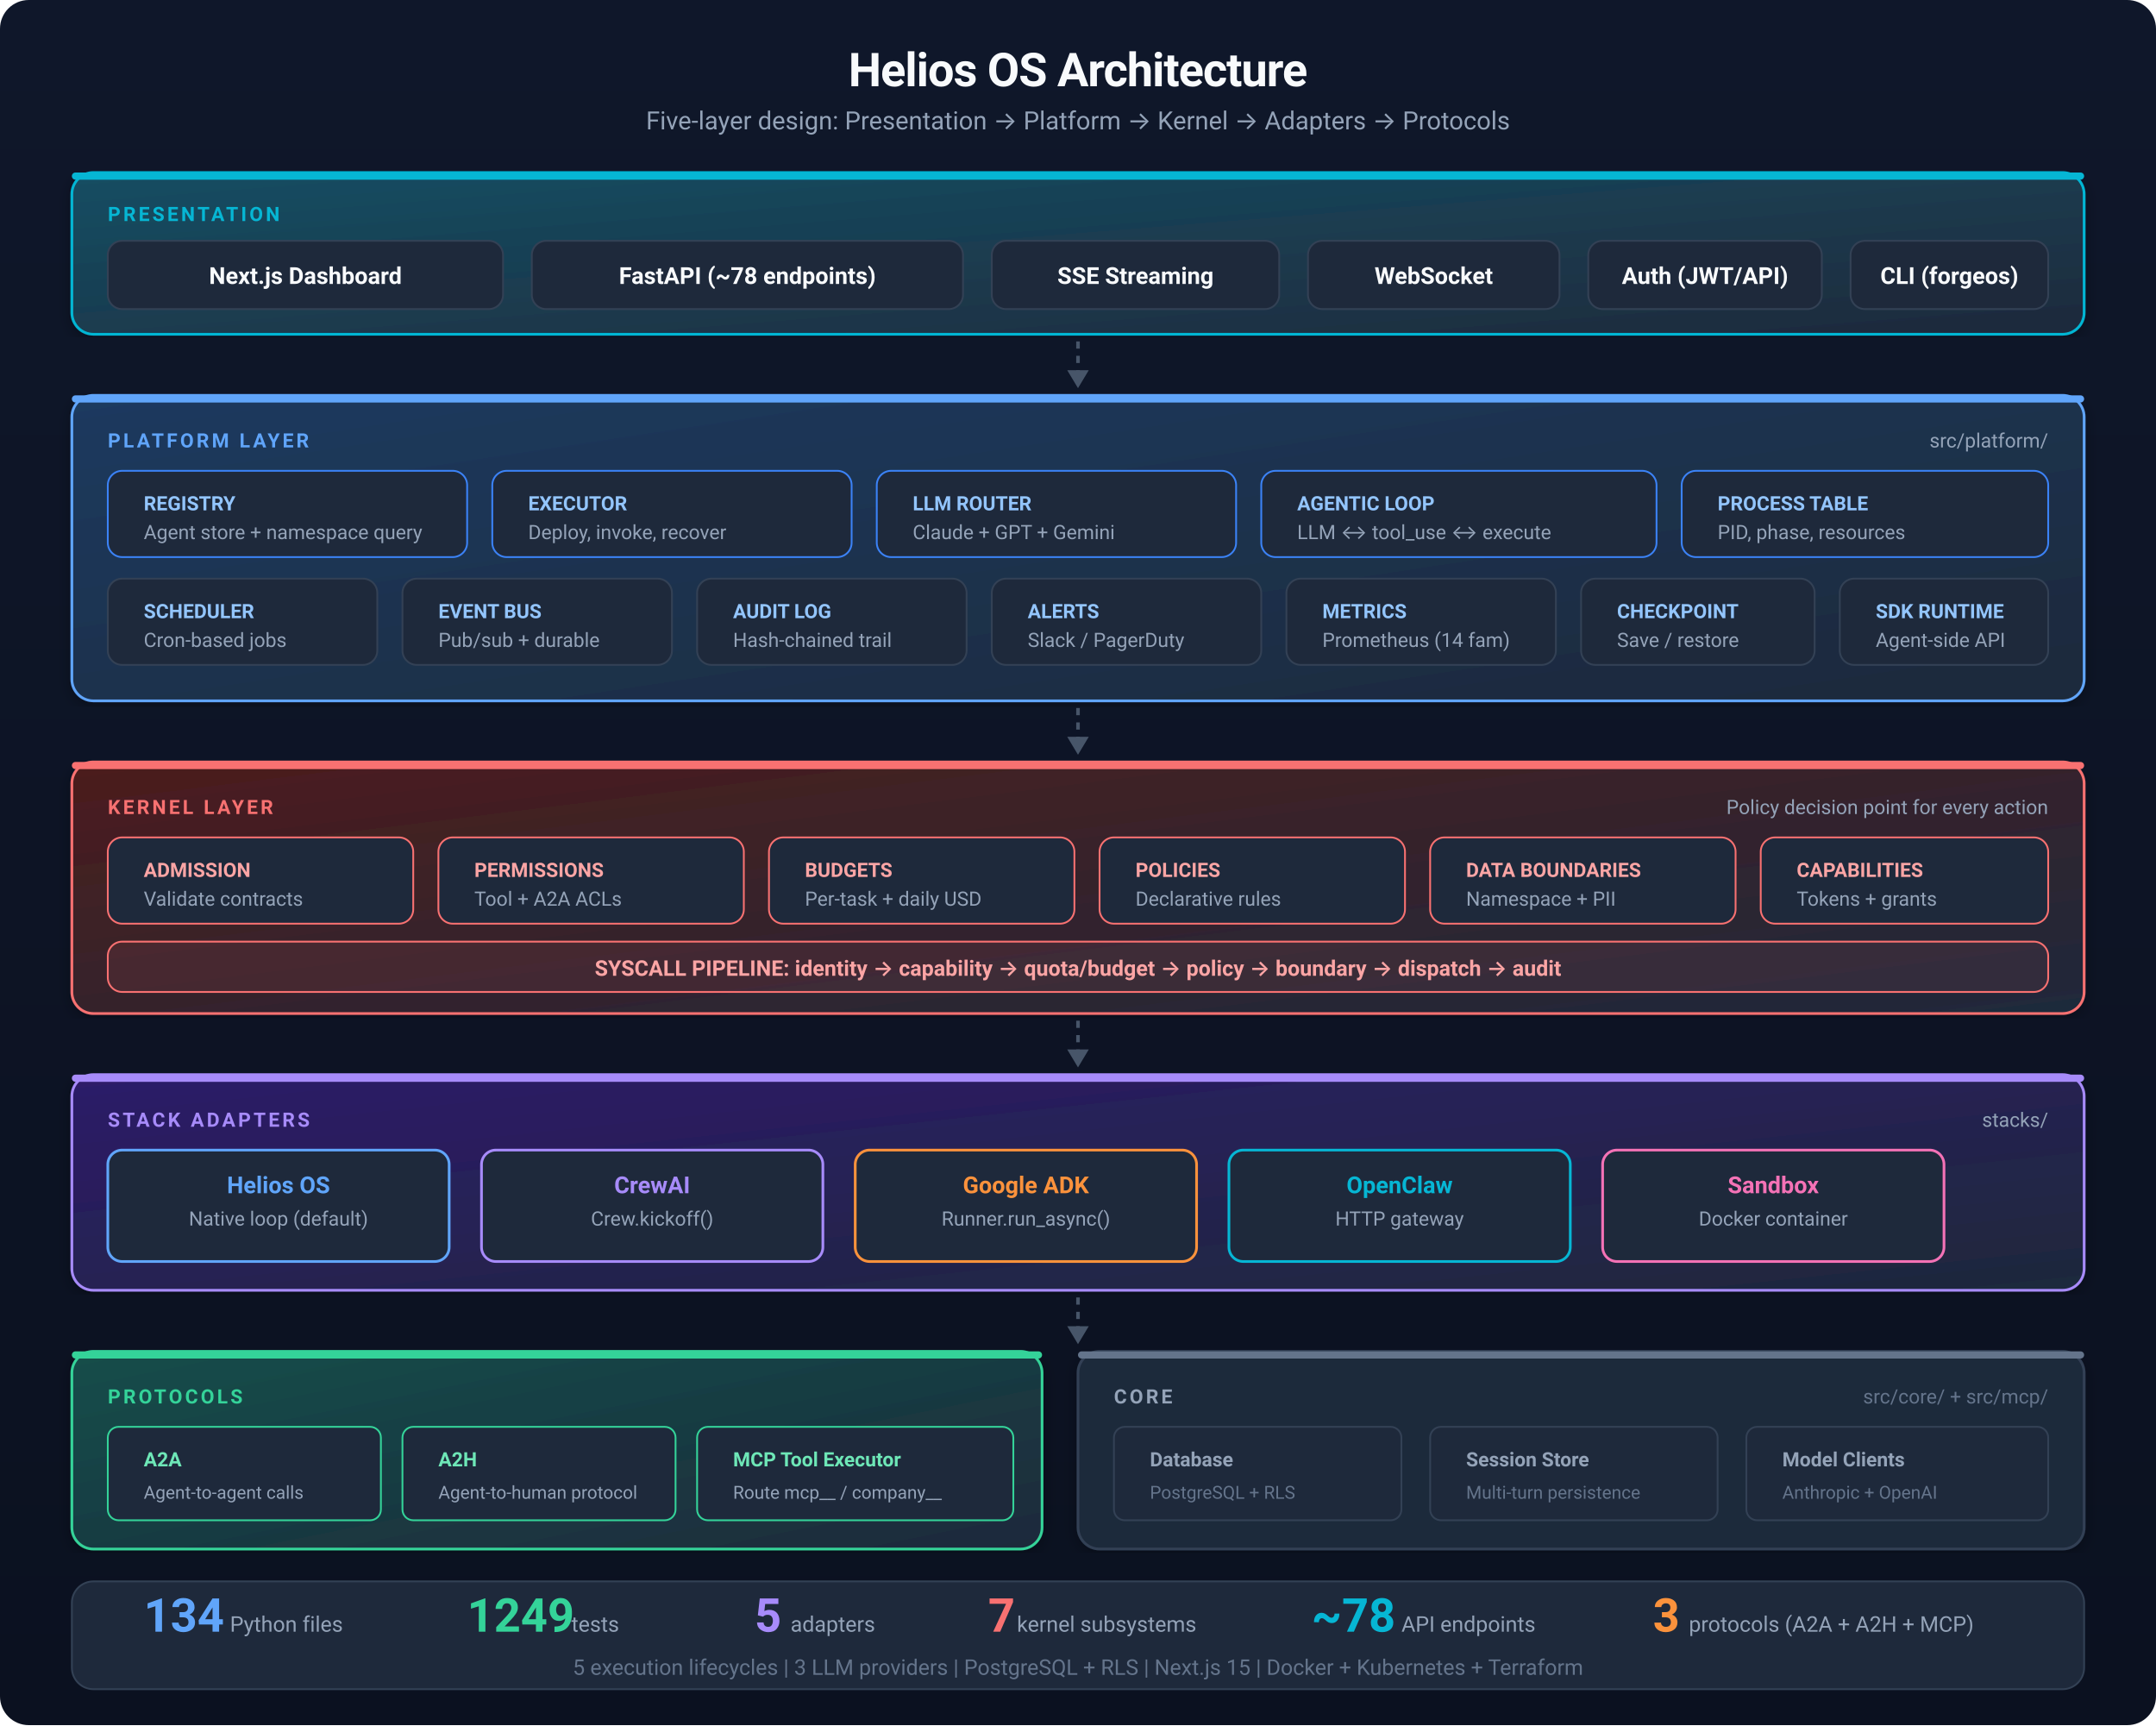
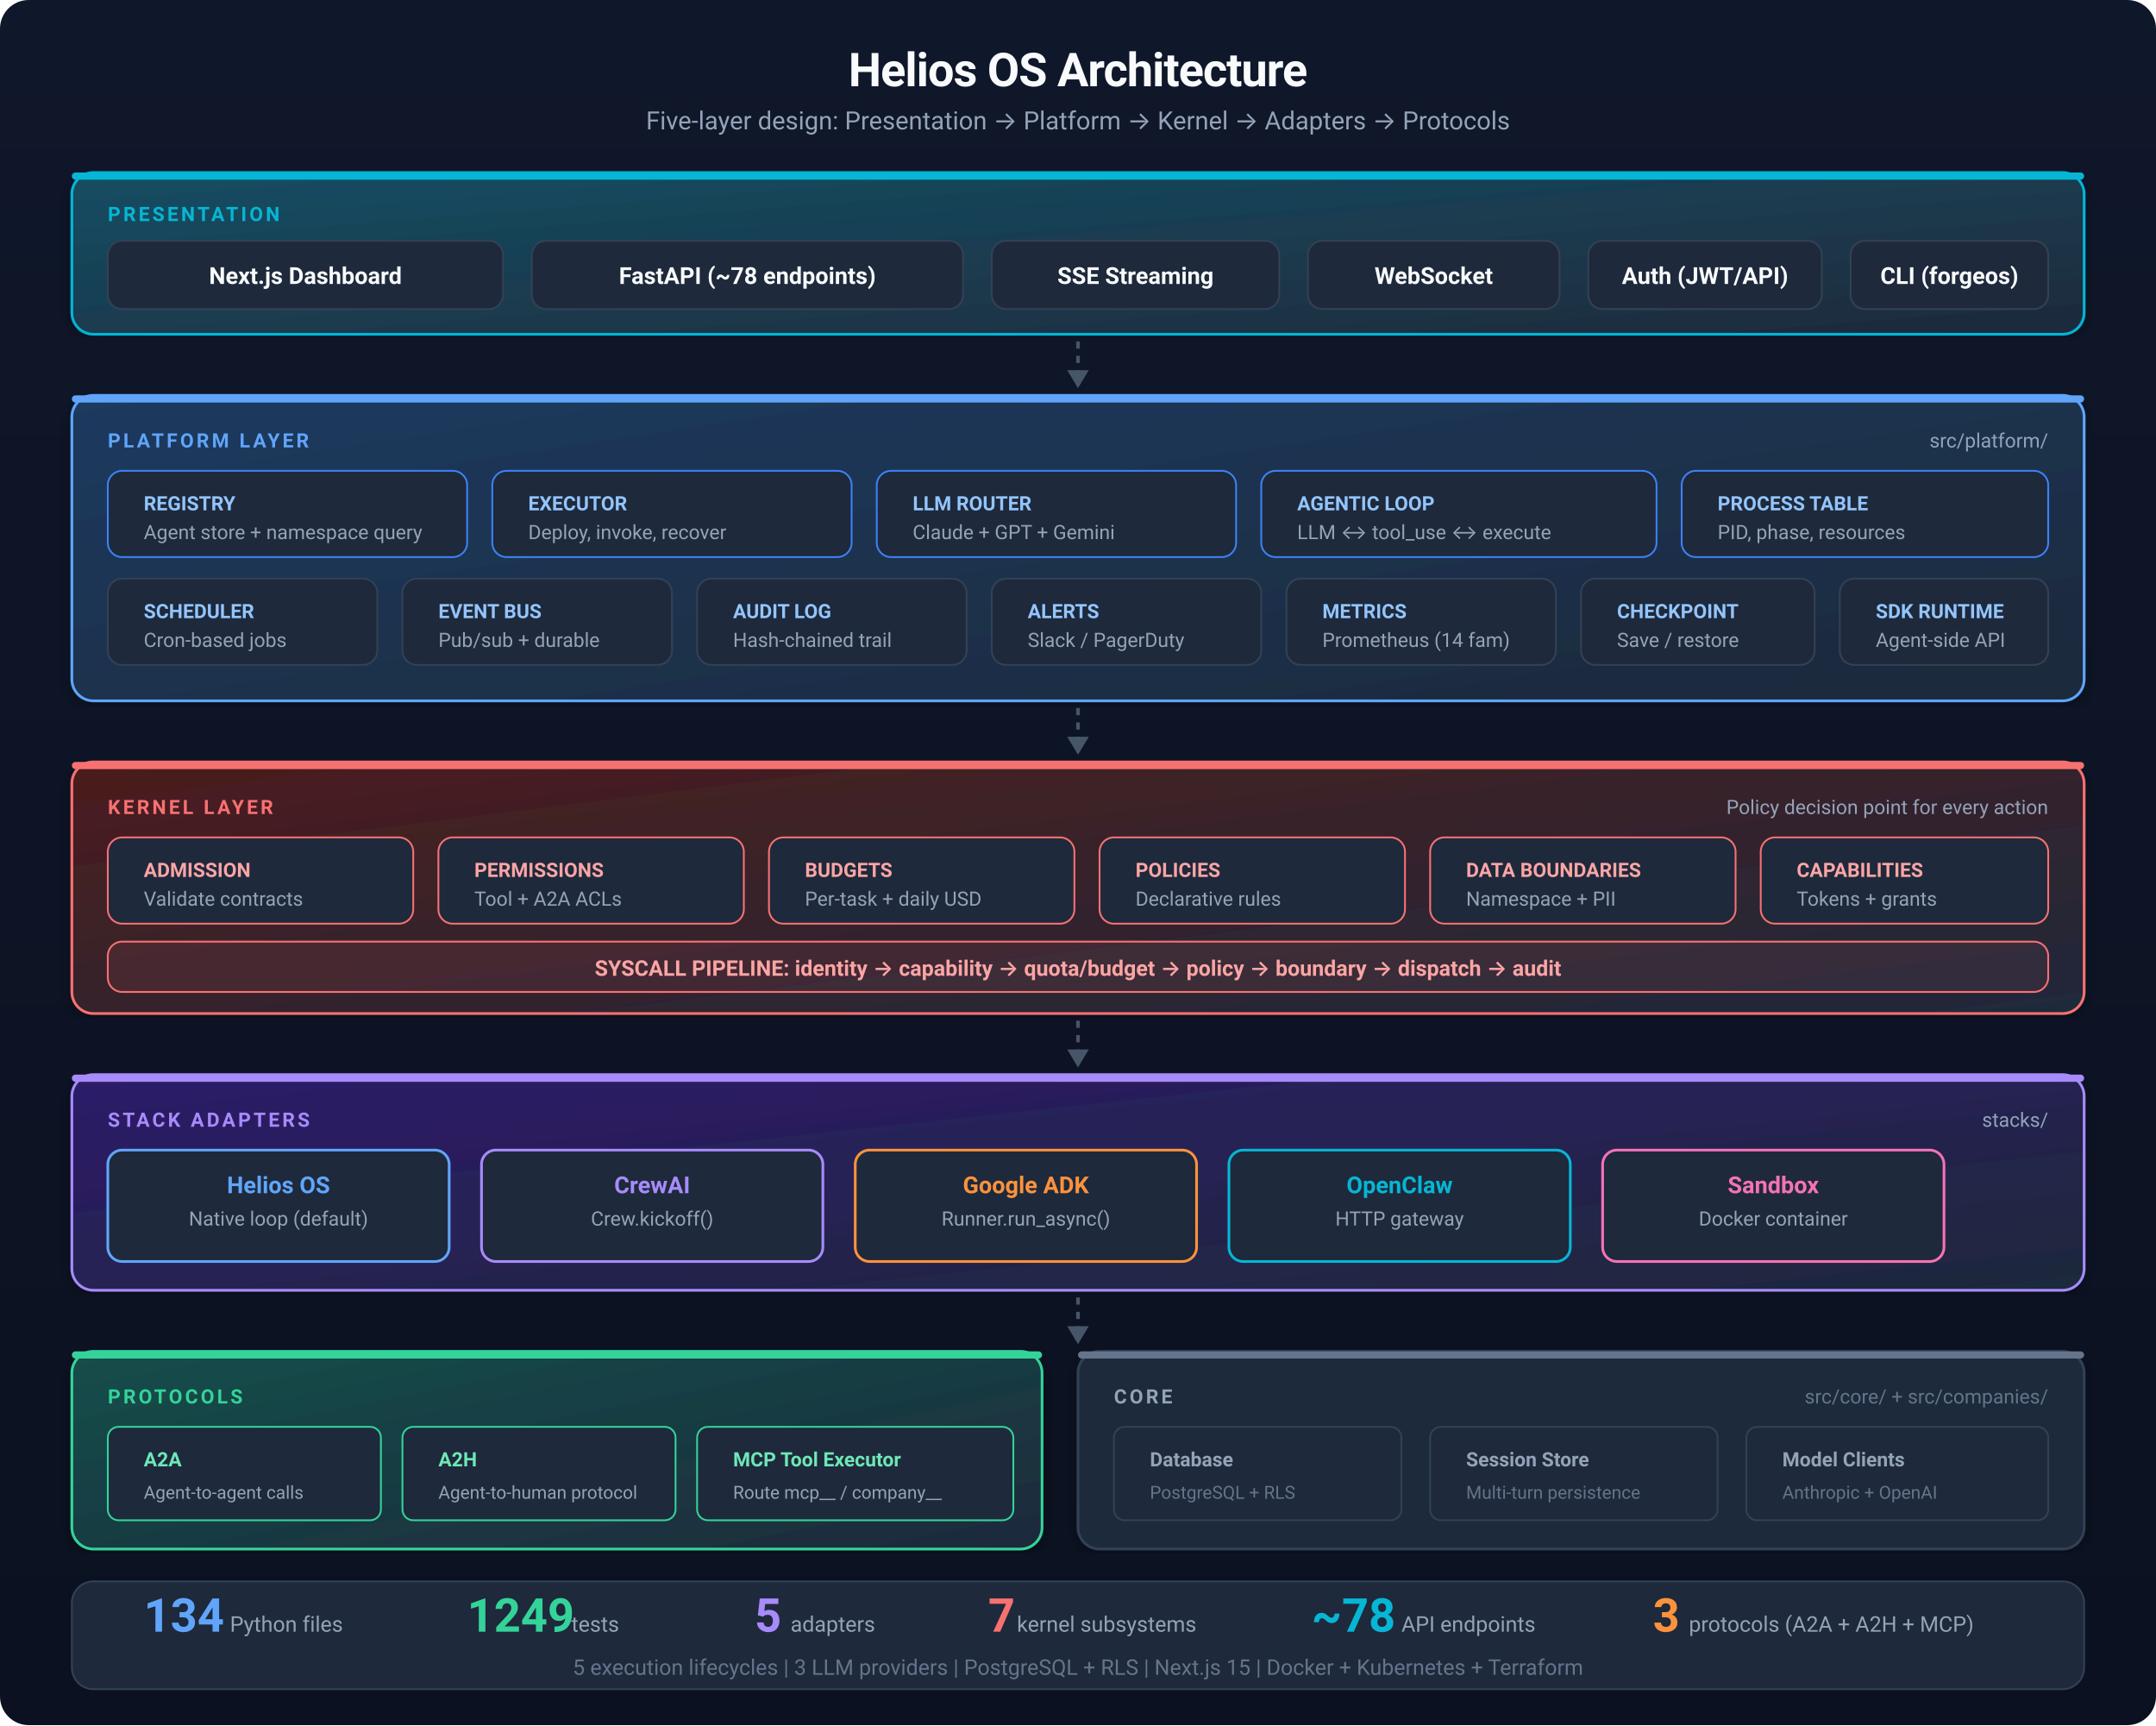
<svg xmlns="http://www.w3.org/2000/svg" viewBox="0 0 1200 960" font-family="-apple-system,BlinkMacSystemFont,'Segoe UI',Roboto,sans-serif">
  <defs>
    <filter id="shadow" x="-2%" y="-2%" width="104%" height="104%">
      <feDropShadow dx="0" dy="2" stdDeviation="4" flood-color="#000" flood-opacity="0.3" />
    </filter>
    <linearGradient id="bgGrad" x1="0" y1="0" x2="0" y2="1">
      <stop offset="0%" stop-color="#0F172A" />
      <stop offset="100%" stop-color="#0B1120" />
    </linearGradient>
    <linearGradient id="blueGrad" x1="0" y1="0" x2="1" y2="1">
      <stop offset="0%" stop-color="#1E3A5F" />
      <stop offset="100%" stop-color="#1E293B" />
    </linearGradient>
    <linearGradient id="redGrad" x1="0" y1="0" x2="1" y2="1">
      <stop offset="0%" stop-color="#4C1D1D" />
      <stop offset="100%" stop-color="#1E293B" />
    </linearGradient>
    <linearGradient id="purpleGrad" x1="0" y1="0" x2="1" y2="1">
      <stop offset="0%" stop-color="#2D1B69" />
      <stop offset="100%" stop-color="#1E293B" />
    </linearGradient>
    <linearGradient id="greenGrad" x1="0" y1="0" x2="1" y2="1">
      <stop offset="0%" stop-color="#134E4A" />
      <stop offset="100%" stop-color="#1E293B" />
    </linearGradient>
    <linearGradient id="cyanGrad" x1="0" y1="0" x2="1" y2="1">
      <stop offset="0%" stop-color="#164E63" />
      <stop offset="100%" stop-color="#1E293B" />
    </linearGradient>
  </defs>
  <rect width="1200" height="960" fill="url(#bgGrad)" rx="16" />
  <text x="600" y="48" text-anchor="middle" fill="#F8FAFC" font-size="26" font-weight="700" letter-spacing="-0.5">Helios OS Architecture</text>
  <text x="600" y="72" text-anchor="middle" fill="#94A3B8" font-size="14">Five-layer design: Presentation → Platform → Kernel → Adapters → Protocols</text>
  <rect x="40" y="96" width="1120" height="90" rx="12" fill="url(#cyanGrad)" stroke="#06B6D4" stroke-width="1.5" filter="url(#shadow)" />
  <rect x="40" y="96" width="1120" height="4" rx="2" fill="#06B6D4" />
  <text x="60" y="123" fill="#06B6D4" font-size="11" font-weight="700" letter-spacing="1.5">PRESENTATION</text>
  <rect x="60" y="134" width="220" height="38" rx="8" fill="#1E293B" stroke="#334155" stroke-width="1" />
  <text x="170" y="158" text-anchor="middle" fill="#F8FAFC" font-size="13" font-weight="600">Next.js Dashboard</text>
  <rect x="296" y="134" width="240" height="38" rx="8" fill="#1E293B" stroke="#334155" stroke-width="1" />
  <text x="416" y="158" text-anchor="middle" fill="#F8FAFC" font-size="13" font-weight="600">FastAPI (~78 endpoints)</text>
  <rect x="552" y="134" width="160" height="38" rx="8" fill="#1E293B" stroke="#334155" stroke-width="1" />
  <text x="632" y="158" text-anchor="middle" fill="#F8FAFC" font-size="13" font-weight="600">SSE Streaming</text>
  <rect x="728" y="134" width="140" height="38" rx="8" fill="#1E293B" stroke="#334155" stroke-width="1" />
  <text x="798" y="158" text-anchor="middle" fill="#F8FAFC" font-size="13" font-weight="600">WebSocket</text>
  <rect x="884" y="134" width="130" height="38" rx="8" fill="#1E293B" stroke="#334155" stroke-width="1" />
  <text x="949" y="158" text-anchor="middle" fill="#F8FAFC" font-size="13" font-weight="600">Auth (JWT/API)</text>
  <rect x="1030" y="134" width="110" height="38" rx="8" fill="#1E293B" stroke="#334155" stroke-width="1" />
  <text x="1085" y="158" text-anchor="middle" fill="#F8FAFC" font-size="13" font-weight="600">CLI (forgeos)</text>
  <path d="M600 190 L600 208" stroke="#475569" stroke-width="2" stroke-dasharray="4,4" />
  <polygon points="600,216 594,206 606,206" fill="#475569" />
  <rect x="40" y="220" width="1120" height="170" rx="12" fill="url(#blueGrad)" stroke="#60A5FA" stroke-width="1.5" filter="url(#shadow)" />
  <rect x="40" y="220" width="1120" height="4" rx="2" fill="#60A5FA" />
  <text x="60" y="249" fill="#60A5FA" font-size="11" font-weight="700" letter-spacing="1.5">PLATFORM LAYER</text>
  <text x="1140" y="249" text-anchor="end" fill="#94A3B8" font-size="11">src/platform/</text>
  <rect x="60" y="262" width="200" height="48" rx="8" fill="#1E293B" stroke="#3B82F6" stroke-width="1" />
  <text x="80" y="284" fill="#93C5FD" font-size="11" font-weight="600">REGISTRY</text>
  <text x="80" y="300" fill="#94A3B8" font-size="11">Agent store + namespace query</text>
  <rect x="274" y="262" width="200" height="48" rx="8" fill="#1E293B" stroke="#3B82F6" stroke-width="1" />
  <text x="294" y="284" fill="#93C5FD" font-size="11" font-weight="600">EXECUTOR</text>
  <text x="294" y="300" fill="#94A3B8" font-size="11">Deploy, invoke, recover</text>
  <rect x="488" y="262" width="200" height="48" rx="8" fill="#1E293B" stroke="#3B82F6" stroke-width="1" />
  <text x="508" y="284" fill="#93C5FD" font-size="11" font-weight="600">LLM ROUTER</text>
  <text x="508" y="300" fill="#94A3B8" font-size="11">Claude + GPT + Gemini</text>
  <rect x="702" y="262" width="220" height="48" rx="8" fill="#1E293B" stroke="#3B82F6" stroke-width="1" />
  <text x="722" y="284" fill="#93C5FD" font-size="11" font-weight="600">AGENTIC LOOP</text>
  <text x="722" y="300" fill="#94A3B8" font-size="11">LLM ↔ tool_use ↔ execute</text>
  <rect x="936" y="262" width="204" height="48" rx="8" fill="#1E293B" stroke="#3B82F6" stroke-width="1" />
  <text x="956" y="284" fill="#93C5FD" font-size="11" font-weight="600">PROCESS TABLE</text>
  <text x="956" y="300" fill="#94A3B8" font-size="11">PID, phase, resources</text>
  <rect x="60" y="322" width="150" height="48" rx="8" fill="#1E293B" stroke="#334155" stroke-width="1" />
  <text x="80" y="344" fill="#93C5FD" font-size="11" font-weight="600">SCHEDULER</text>
  <text x="80" y="360" fill="#94A3B8" font-size="11">Cron-based jobs</text>
  <rect x="224" y="322" width="150" height="48" rx="8" fill="#1E293B" stroke="#334155" stroke-width="1" />
  <text x="244" y="344" fill="#93C5FD" font-size="11" font-weight="600">EVENT BUS</text>
  <text x="244" y="360" fill="#94A3B8" font-size="11">Pub/sub + durable</text>
  <rect x="388" y="322" width="150" height="48" rx="8" fill="#1E293B" stroke="#334155" stroke-width="1" />
  <text x="408" y="344" fill="#93C5FD" font-size="11" font-weight="600">AUDIT LOG</text>
  <text x="408" y="360" fill="#94A3B8" font-size="11">Hash-chained trail</text>
  <rect x="552" y="322" width="150" height="48" rx="8" fill="#1E293B" stroke="#334155" stroke-width="1" />
  <text x="572" y="344" fill="#93C5FD" font-size="11" font-weight="600">ALERTS</text>
  <text x="572" y="360" fill="#94A3B8" font-size="11">Slack / PagerDuty</text>
  <rect x="716" y="322" width="150" height="48" rx="8" fill="#1E293B" stroke="#334155" stroke-width="1" />
  <text x="736" y="344" fill="#93C5FD" font-size="11" font-weight="600">METRICS</text>
  <text x="736" y="360" fill="#94A3B8" font-size="11">Prometheus (14 fam)</text>
  <rect x="880" y="322" width="130" height="48" rx="8" fill="#1E293B" stroke="#334155" stroke-width="1" />
  <text x="900" y="344" fill="#93C5FD" font-size="11" font-weight="600">CHECKPOINT</text>
  <text x="900" y="360" fill="#94A3B8" font-size="11">Save / restore</text>
  <rect x="1024" y="322" width="116" height="48" rx="8" fill="#1E293B" stroke="#334155" stroke-width="1" />
  <text x="1044" y="344" fill="#93C5FD" font-size="11" font-weight="600">SDK RUNTIME</text>
  <text x="1044" y="360" fill="#94A3B8" font-size="11">Agent-side API</text>
  <path d="M600 394 L600 412" stroke="#475569" stroke-width="2" stroke-dasharray="4,4" />
  <polygon points="600,420 594,410 606,410" fill="#475569" />
  <rect x="40" y="424" width="1120" height="140" rx="12" fill="url(#redGrad)" stroke="#F87171" stroke-width="1.5" filter="url(#shadow)" />
  <rect x="40" y="424" width="1120" height="4" rx="2" fill="#F87171" />
  <text x="60" y="453" fill="#F87171" font-size="11" font-weight="700" letter-spacing="1.5">KERNEL LAYER</text>
  <text x="1140" y="453" text-anchor="end" fill="#94A3B8" font-size="11">Policy decision point for every action</text>
  <rect x="60" y="466" width="170" height="48" rx="8" fill="#1E293B" stroke="#F87171" stroke-width="1" />
  <text x="80" y="488" fill="#FCA5A5" font-size="11" font-weight="600">ADMISSION</text>
  <text x="80" y="504" fill="#94A3B8" font-size="11">Validate contracts</text>
  <rect x="244" y="466" width="170" height="48" rx="8" fill="#1E293B" stroke="#F87171" stroke-width="1" />
  <text x="264" y="488" fill="#FCA5A5" font-size="11" font-weight="600">PERMISSIONS</text>
  <text x="264" y="504" fill="#94A3B8" font-size="11">Tool + A2A ACLs</text>
  <rect x="428" y="466" width="170" height="48" rx="8" fill="#1E293B" stroke="#F87171" stroke-width="1" />
  <text x="448" y="488" fill="#FCA5A5" font-size="11" font-weight="600">BUDGETS</text>
  <text x="448" y="504" fill="#94A3B8" font-size="11">Per-task + daily USD</text>
  <rect x="612" y="466" width="170" height="48" rx="8" fill="#1E293B" stroke="#F87171" stroke-width="1" />
  <text x="632" y="488" fill="#FCA5A5" font-size="11" font-weight="600">POLICIES</text>
  <text x="632" y="504" fill="#94A3B8" font-size="11">Declarative rules</text>
  <rect x="796" y="466" width="170" height="48" rx="8" fill="#1E293B" stroke="#F87171" stroke-width="1" />
  <text x="816" y="488" fill="#FCA5A5" font-size="11" font-weight="600">DATA BOUNDARIES</text>
  <text x="816" y="504" fill="#94A3B8" font-size="11">Namespace + PII</text>
  <rect x="980" y="466" width="160" height="48" rx="8" fill="#1E293B" stroke="#F87171" stroke-width="1" />
  <text x="1000" y="488" fill="#FCA5A5" font-size="11" font-weight="600">CAPABILITIES</text>
  <text x="1000" y="504" fill="#94A3B8" font-size="11">Tokens + grants</text>
  <rect x="60" y="524" width="1080" height="28" rx="8" fill="#F8717115" stroke="#F87171" stroke-width="1" />
  <text x="600" y="543" text-anchor="middle" fill="#FCA5A5" font-size="12" font-weight="600">SYSCALL PIPELINE: identity → capability → quota/budget → policy → boundary → dispatch → audit</text>
  <path d="M600 568 L600 586" stroke="#475569" stroke-width="2" stroke-dasharray="4,4" />
  <polygon points="600,594 594,584 606,584" fill="#475569" />
  <rect x="40" y="598" width="1120" height="120" rx="12" fill="url(#purpleGrad)" stroke="#A78BFA" stroke-width="1.5" filter="url(#shadow)" />
  <rect x="40" y="598" width="1120" height="4" rx="2" fill="#A78BFA" />
  <text x="60" y="627" fill="#A78BFA" font-size="11" font-weight="700" letter-spacing="1.5">STACK ADAPTERS</text>
  <text x="1140" y="627" text-anchor="end" fill="#94A3B8" font-size="11">stacks/</text>
  <rect x="60" y="640" width="190" height="62" rx="8" fill="#1E293B" stroke="#60A5FA" stroke-width="1.5" />
  <text x="155" y="664" text-anchor="middle" fill="#60A5FA" font-size="13" font-weight="700">Helios OS</text>
  <text x="155" y="682" text-anchor="middle" fill="#94A3B8" font-size="11">Native loop (default)</text>
  <rect x="268" y="640" width="190" height="62" rx="8" fill="#1E293B" stroke="#A78BFA" stroke-width="1.5" />
  <text x="363" y="664" text-anchor="middle" fill="#A78BFA" font-size="13" font-weight="700">CrewAI</text>
  <text x="363" y="682" text-anchor="middle" fill="#94A3B8" font-size="11">Crew.kickoff()</text>
  <rect x="476" y="640" width="190" height="62" rx="8" fill="#1E293B" stroke="#FB923C" stroke-width="1.5" />
  <text x="571" y="664" text-anchor="middle" fill="#FB923C" font-size="13" font-weight="700">Google ADK</text>
  <text x="571" y="682" text-anchor="middle" fill="#94A3B8" font-size="11">Runner.run_async()</text>
  <rect x="684" y="640" width="190" height="62" rx="8" fill="#1E293B" stroke="#06B6D4" stroke-width="1.5" />
  <text x="779" y="664" text-anchor="middle" fill="#06B6D4" font-size="13" font-weight="700">OpenClaw</text>
  <text x="779" y="682" text-anchor="middle" fill="#94A3B8" font-size="11">HTTP gateway</text>
  <rect x="892" y="640" width="190" height="62" rx="8" fill="#1E293B" stroke="#F472B6" stroke-width="1.5" />
  <text x="987" y="664" text-anchor="middle" fill="#F472B6" font-size="13" font-weight="700">Sandbox</text>
  <text x="987" y="682" text-anchor="middle" fill="#94A3B8" font-size="11">Docker container</text>
  <path d="M600 722 L600 740" stroke="#475569" stroke-width="2" stroke-dasharray="4,4" />
  <polygon points="600,748 594,738 606,738" fill="#475569" />
  <rect x="40" y="752" width="540" height="110" rx="12" fill="url(#greenGrad)" stroke="#34D399" stroke-width="1.5" filter="url(#shadow)" />
  <rect x="40" y="752" width="540" height="4" rx="2" fill="#34D399" />
  <text x="60" y="781" fill="#34D399" font-size="11" font-weight="700" letter-spacing="1.5">PROTOCOLS</text>
  <rect x="60" y="794" width="152" height="52" rx="6" fill="#1E293B" stroke="#34D399" stroke-width="1" />
  <text x="80" y="816" fill="#6EE7B7" font-size="11" font-weight="600">A2A</text>
  <text x="80" y="834" fill="#94A3B8" font-size="10">Agent-to-agent calls</text>
  <rect x="224" y="794" width="152" height="52" rx="6" fill="#1E293B" stroke="#34D399" stroke-width="1" />
  <text x="244" y="816" fill="#6EE7B7" font-size="11" font-weight="600">A2H</text>
  <text x="244" y="834" fill="#94A3B8" font-size="10">Agent-to-human protocol</text>
  <rect x="388" y="794" width="176" height="52" rx="6" fill="#1E293B" stroke="#34D399" stroke-width="1" />
  <text x="408" y="816" fill="#6EE7B7" font-size="11" font-weight="600">MCP Tool Executor</text>
  <text x="408" y="834" fill="#94A3B8" font-size="10">Route mcp__ / company__</text>
  <rect x="600" y="752" width="560" height="110" rx="12" fill="#1E293B" stroke="#334155" stroke-width="1.5" filter="url(#shadow)" />
  <rect x="600" y="752" width="560" height="4" rx="2" fill="#64748B" />
  <text x="620" y="781" fill="#94A3B8" font-size="11" font-weight="700" letter-spacing="1.5">CORE</text>
-   <text x="1140" y="781" text-anchor="end" fill="#64748B" font-size="11">src/core/ + src/mcp/</text>
+   <text x="1140" y="781" text-anchor="end" fill="#64748B" font-size="11">src/core/ + src/companies/</text>
  <rect x="620" y="794" width="160" height="52" rx="6" fill="#1E293B" stroke="#334155" stroke-width="1" />
  <text x="640" y="816" fill="#94A3B8" font-size="11" font-weight="600">Database</text>
  <text x="640" y="834" fill="#64748B" font-size="10">PostgreSQL + RLS</text>
  <rect x="796" y="794" width="160" height="52" rx="6" fill="#1E293B" stroke="#334155" stroke-width="1" />
  <text x="816" y="816" fill="#94A3B8" font-size="11" font-weight="600">Session Store</text>
  <text x="816" y="834" fill="#64748B" font-size="10">Multi-turn persistence</text>
  <rect x="972" y="794" width="168" height="52" rx="6" fill="#1E293B" stroke="#334155" stroke-width="1" />
  <text x="992" y="816" fill="#94A3B8" font-size="11" font-weight="600">Model Clients</text>
  <text x="992" y="834" fill="#64748B" font-size="10">Anthropic + OpenAI</text>
  <rect x="40" y="880" width="1120" height="60" rx="12" fill="#1E293B" stroke="#334155" stroke-width="1" />
  <text x="80" y="908" fill="#60A5FA" font-size="26" font-weight="700">134</text>
  <text x="128" y="908" fill="#94A3B8" font-size="12">Python files</text>
  <text x="260" y="908" fill="#34D399" font-size="26" font-weight="700">1249</text>
  <text x="318" y="908" fill="#94A3B8" font-size="12">tests</text>
  <text x="420" y="908" fill="#A78BFA" font-size="26" font-weight="700">5</text>
  <text x="440" y="908" fill="#94A3B8" font-size="12">adapters</text>
  <text x="550" y="908" fill="#F87171" font-size="26" font-weight="700">7</text>
  <text x="566" y="908" fill="#94A3B8" font-size="12">kernel subsystems</text>
  <text x="730" y="908" fill="#06B6D4" font-size="26" font-weight="700">~78</text>
  <text x="780" y="908" fill="#94A3B8" font-size="12">API endpoints</text>
  <text x="920" y="908" fill="#FB923C" font-size="26" font-weight="700">3</text>
  <text x="940" y="908" fill="#94A3B8" font-size="12">protocols (A2A + A2H + MCP)</text>
  <text x="600" y="932" text-anchor="middle" fill="#64748B" font-size="12">5 execution lifecycles | 3 LLM providers | PostgreSQL + RLS | Next.js 15 | Docker + Kubernetes + Terraform</text>
</svg>
